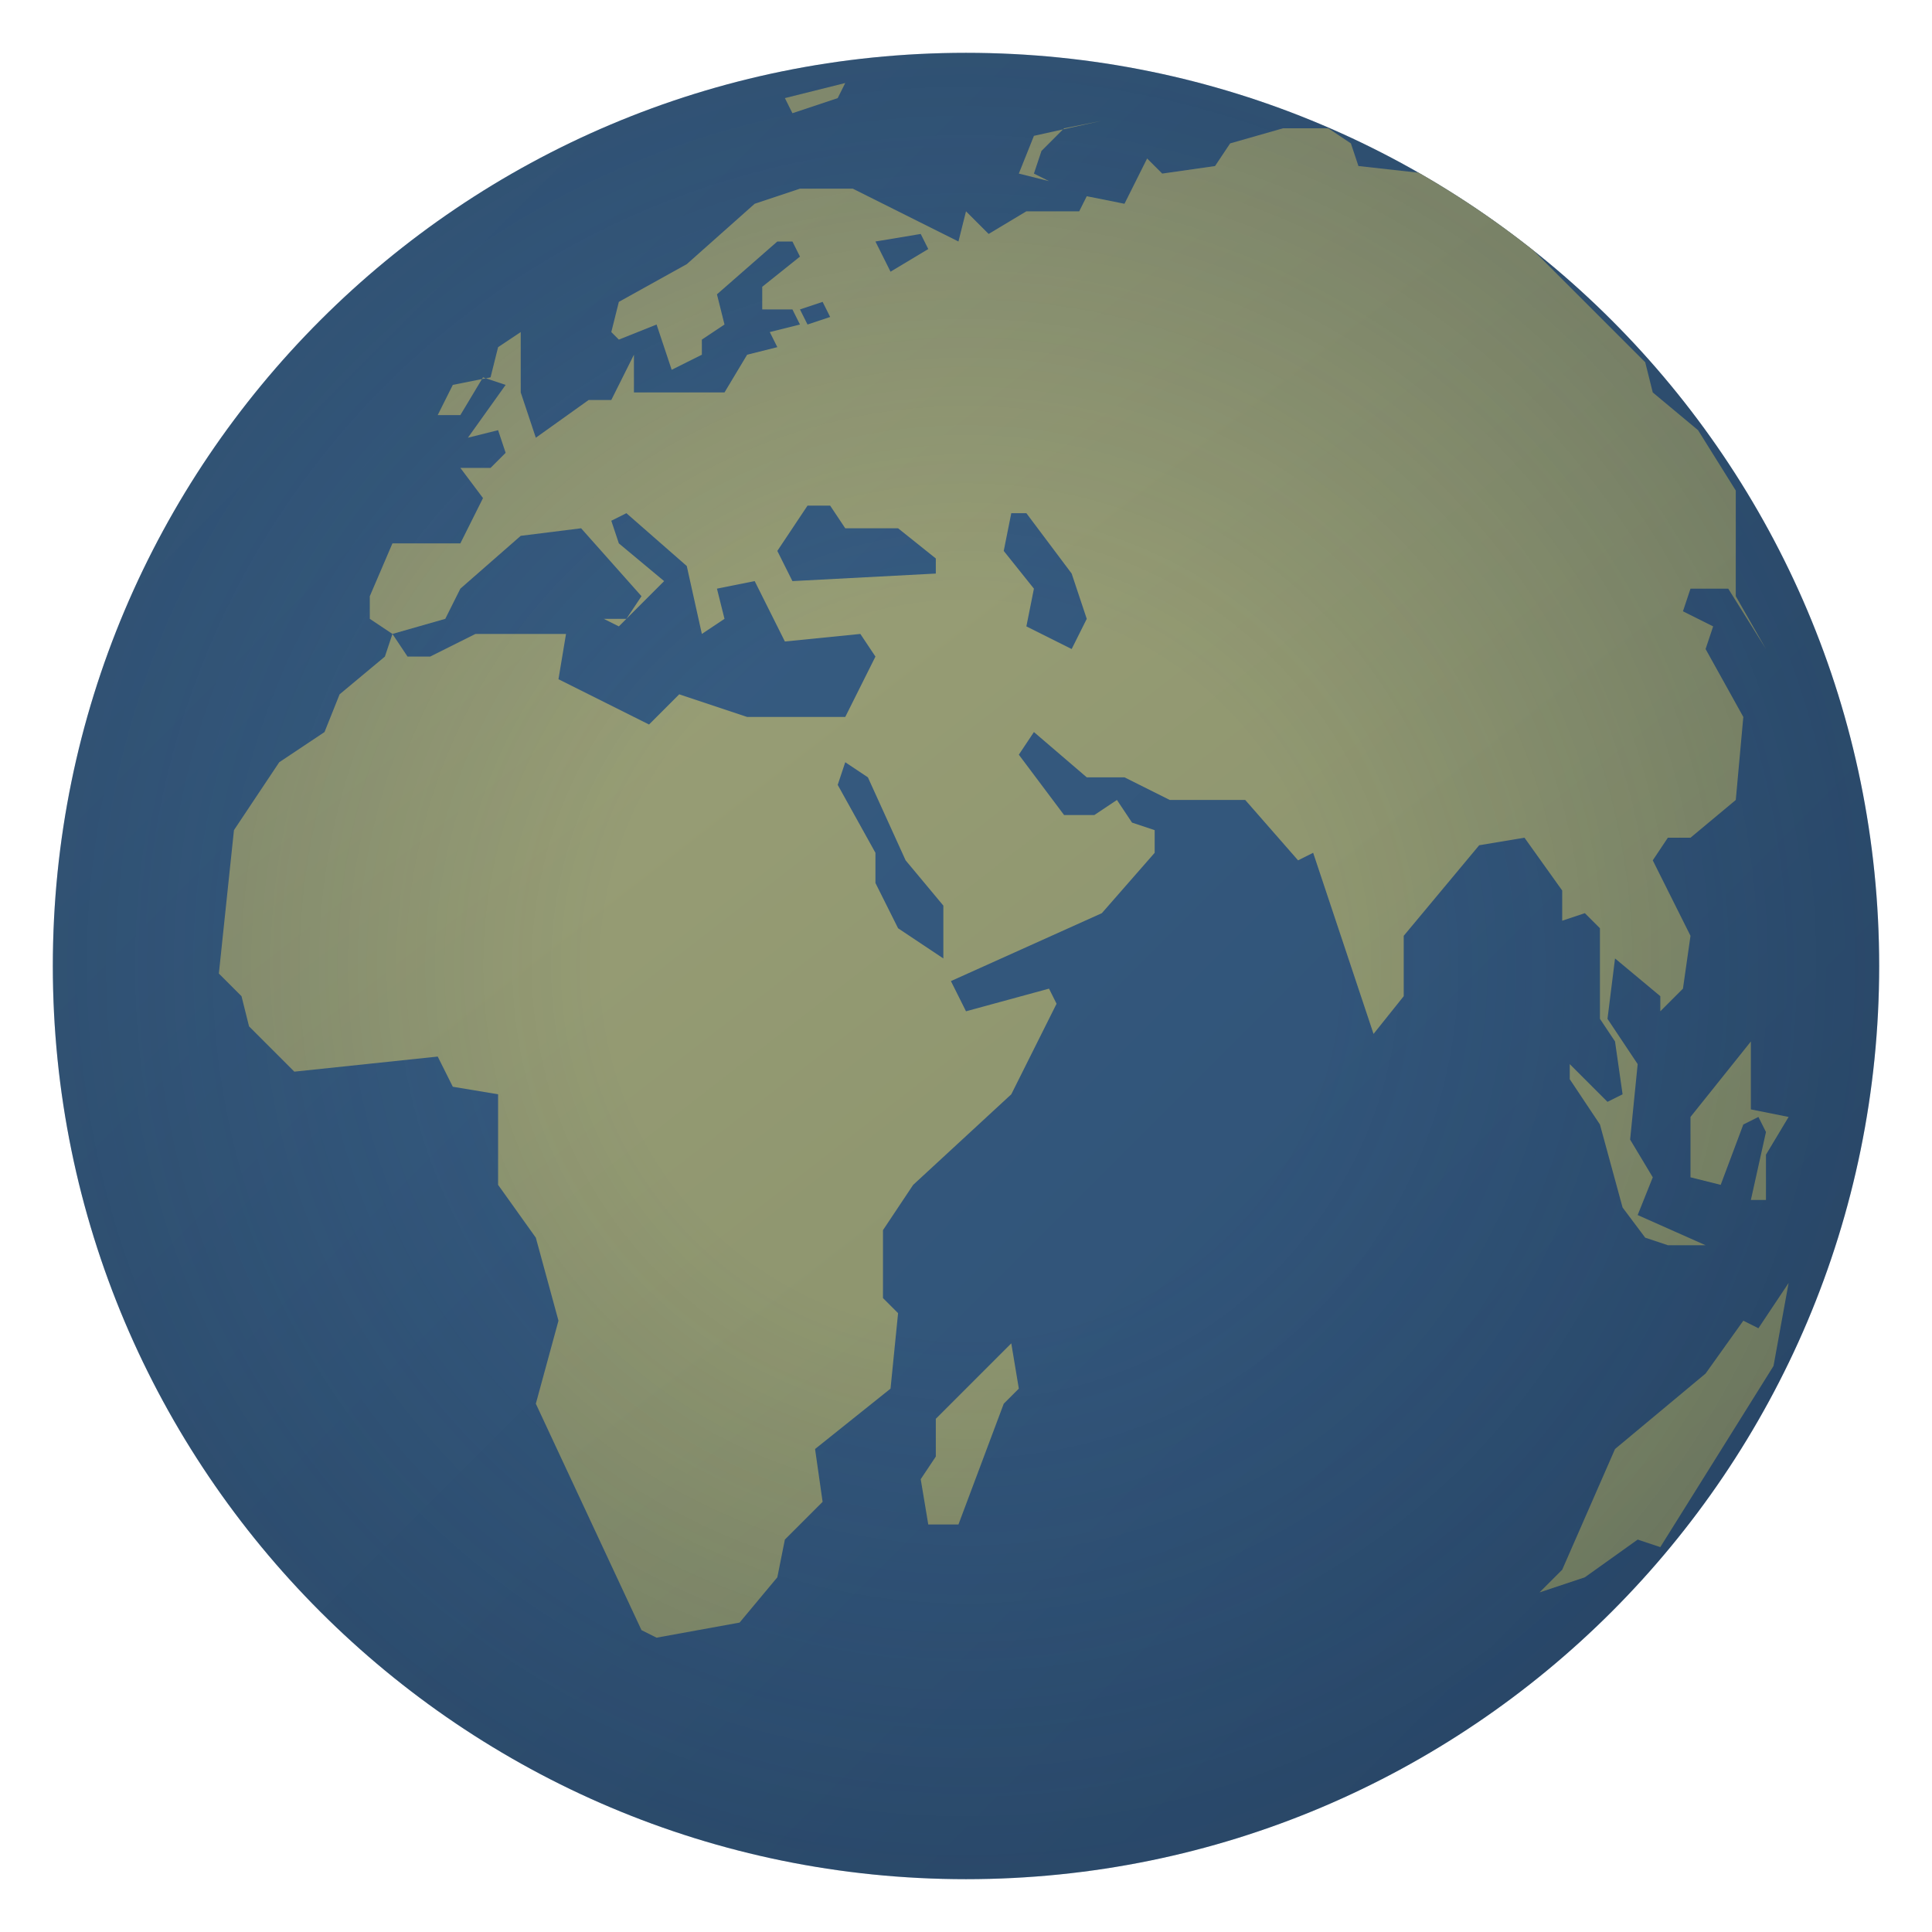
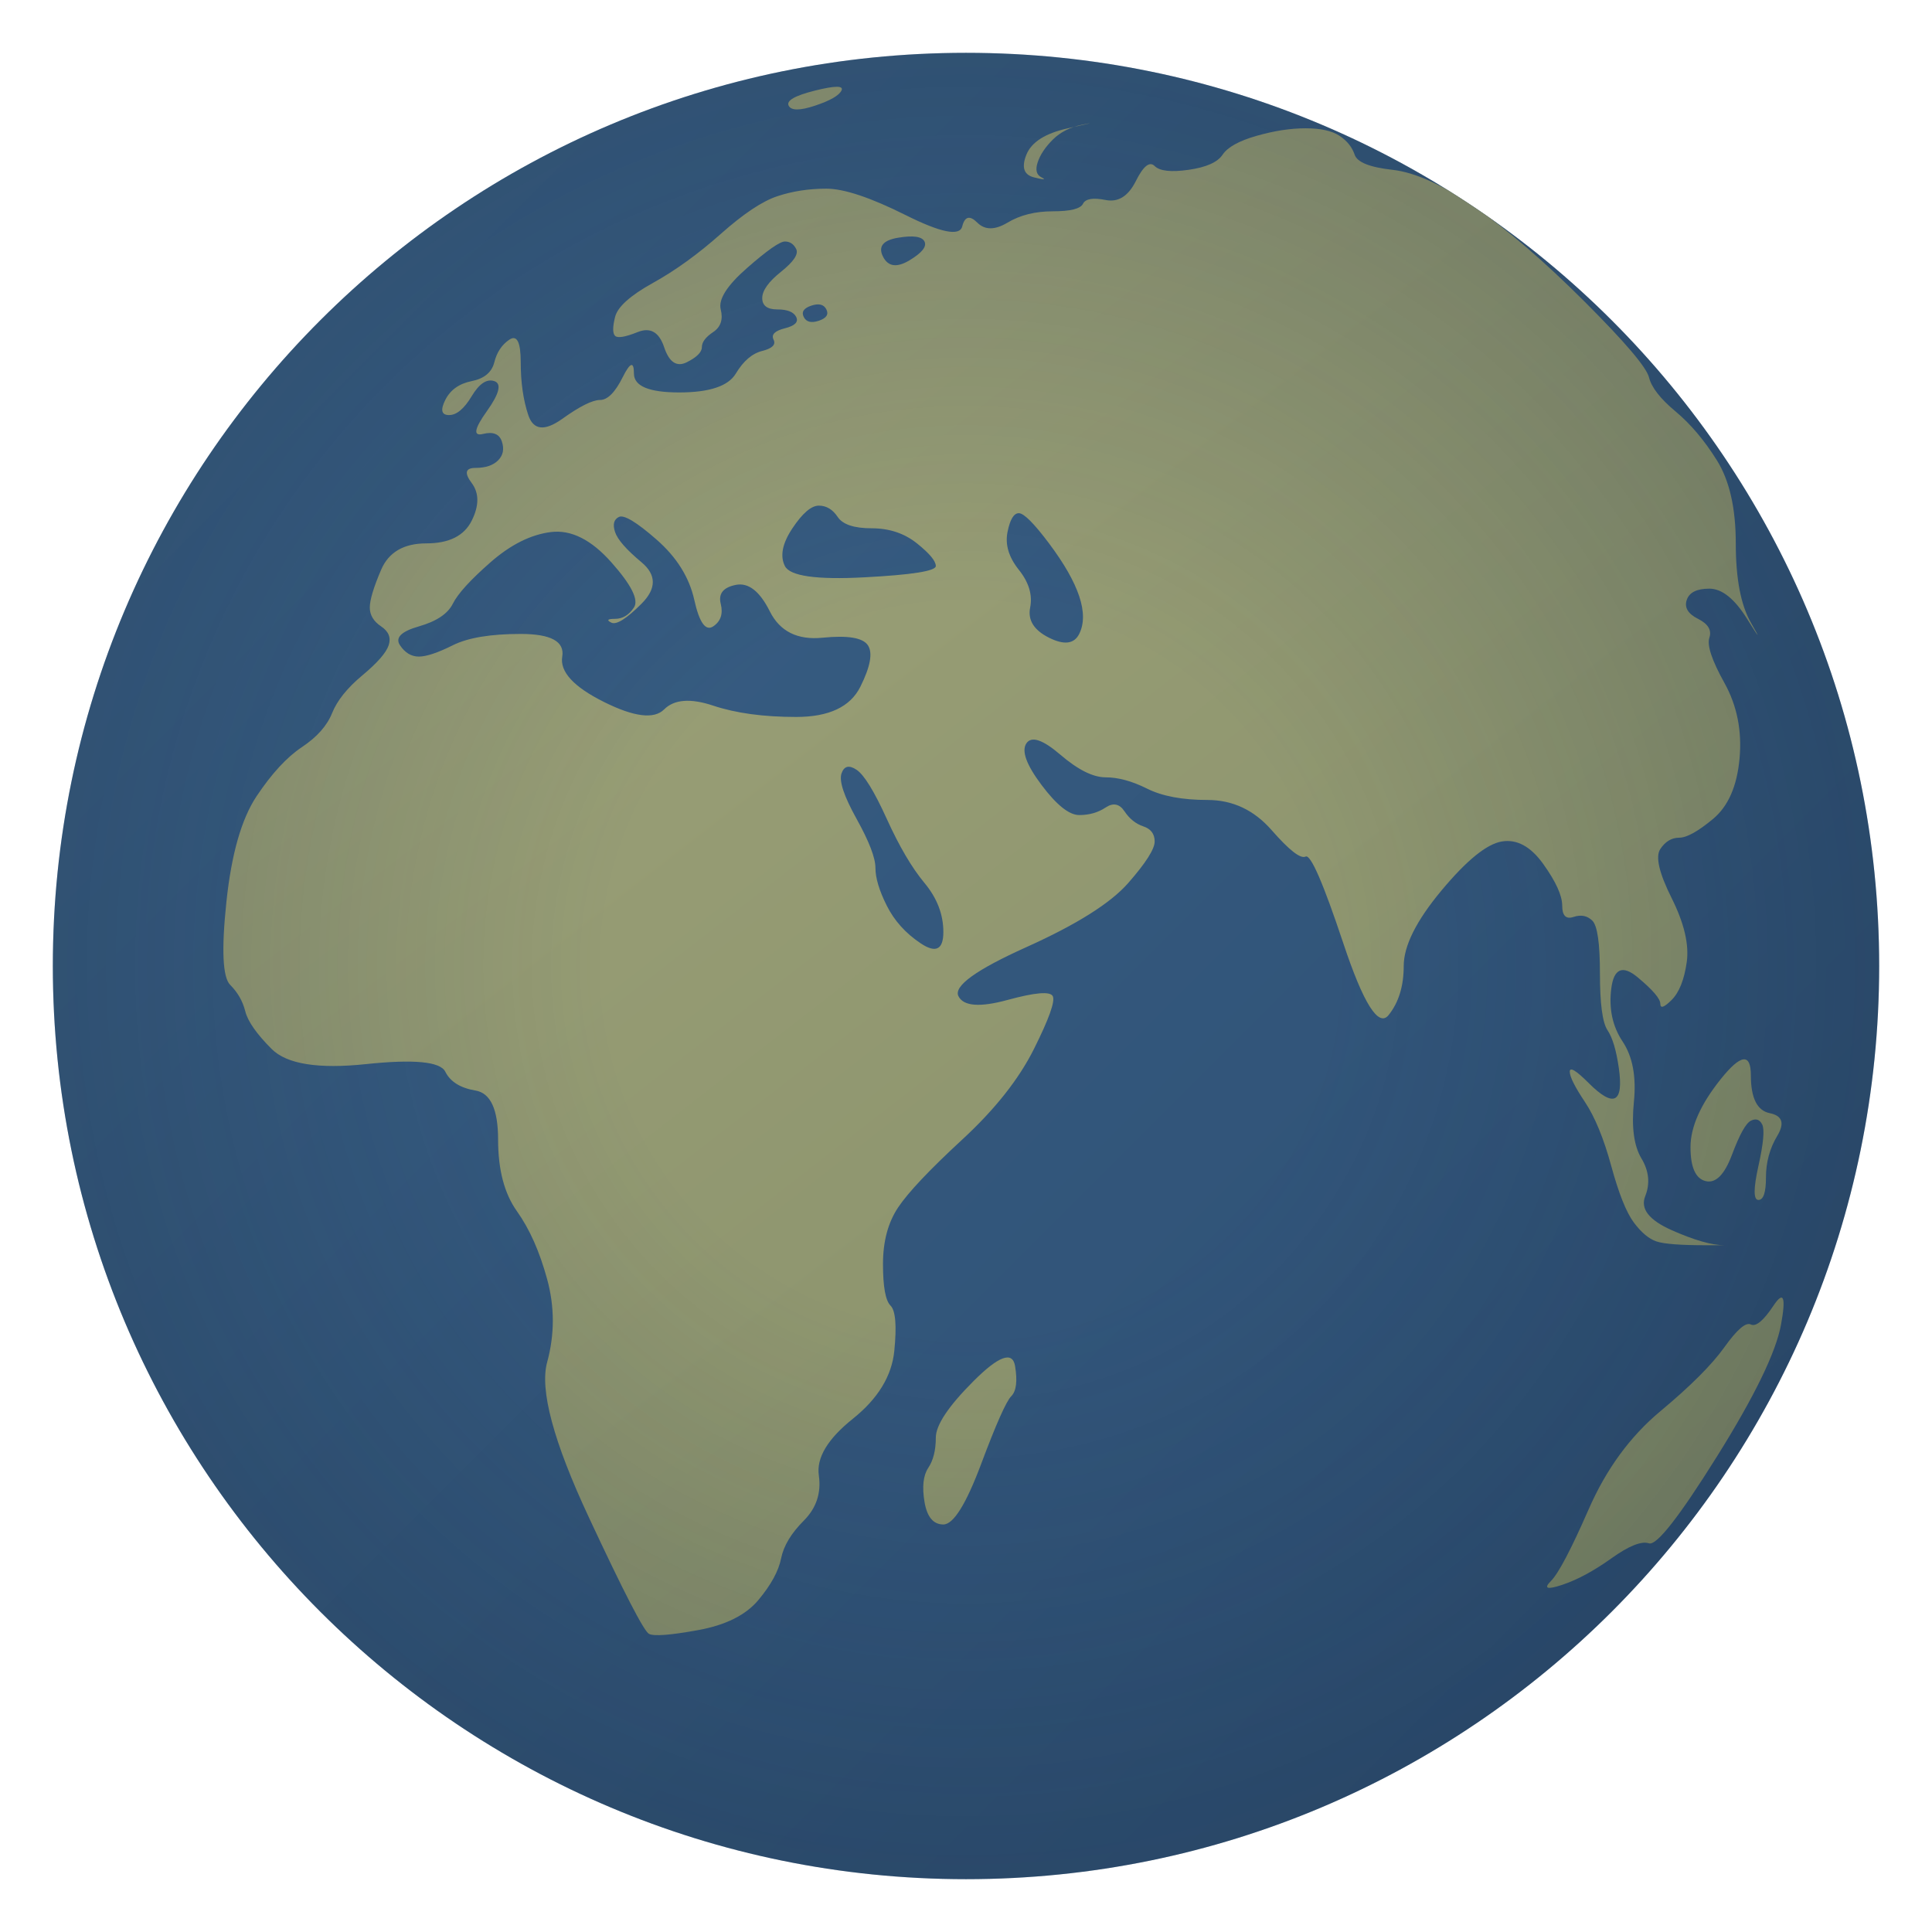
<svg xmlns="http://www.w3.org/2000/svg" width="256" height="256" viewBox="0 0 256 256" role="img" aria-label="Earth | Terra">
  <defs>
    <linearGradient id="sea" x1="0" y1="0" x2="1" y2="1">
      <stop stop-color="#3b6288" />
      <stop offset="1" stop-color="#2c4d71" />
    </linearGradient>
    <linearGradient id="land" x1="0.1" y1="0" x2="0.9" y2="1">
      <stop stop-color="#a1a57b" />
      <stop offset="1" stop-color="#848d68" />
    </linearGradient>
    <radialGradient id="shade">
      <stop offset=".40" stop-color="#132c49" stop-opacity="0" />
      <stop offset="1" stop-color="#15273c" stop-opacity=".22" />
    </radialGradient>
    <clipPath id="disc">
      <circle cx="128" cy="128" r="121" />
    </clipPath>
  </defs>
  <g clip-path="url(#disc)">
    <circle cx="128" cy="128" r="121" fill="url(#sea)" />
-     <path id="continents" d="M 134 178 L 124 188 L 124 193 L 122 196 L 123 202 L 127 202 L 133 186 L 135 184 Z M 237 170 L 233 176 L 231 175 L 226 182 L 214 192 L 207 208 L 204 211 L 210 209 L 217 204 L 220 205 L 235 181 Z M 232 138 L 224 148 L 224 156 L 228 157 L 231 149 L 233 148 L 234 150 L 232 159 L 234 159 L 234 153 L 237 148 L 232 147 Z M 189 23 L 180 22 L 179 19 L 176 17 L 170 17 L 163 19 L 161 22 L 154 23 L 152 21 L 149 27 L 144 26 L 143 28 L 136 28 L 131 31 L 128 28 L 127 32 L 113 25 L 106 25 L 100 27 L 91 35 L 82 40 L 81 44 L 82 45 L 87 43 L 89 49 L 93 47 L 93 45 L 96 43 L 95 39 L 103 32 L 105 32 L 106 34 L 101 38 L 101 41 L 105 41 L 106 43 L 102 44 L 103 46 L 99 47 L 96 52 L 84 52 L 84 47 L 81 53 L 78 53 L 71 58 L 69 52 L 69 44 L 66 46 L 65 50 L 60 51 L 58 55 L 61 55 L 64 50 L 67 51 L 62 58 L 66 57 L 67 60 L 65 62 L 61 62 L 64 66 L 61 72 L 52 72 L 49 79 L 49 82 L 52 84 L 51 87 L 45 92 L 43 97 L 37 101 L 31 110 L 29 129 L 32 132 L 33 136 L 39 142 L 58 140 L 60 144 L 66 145 L 66 157 L 71 164 L 74 175 L 71 186 L 85 216 L 87 217 L 98 215 L 103 209 L 104 204 L 109 199 L 108 192 L 118 184 L 119 174 L 117 172 L 117 163 L 121 157 L 134 145 L 140 133 L 139 131 L 128 134 L 126 130 L 146 121 L 153 113 L 153 110 L 150 109 L 148 106 L 145 108 L 141 108 L 135 100 L 137 97 L 144 103 L 149 103 L 155 106 L 165 106 L 172 114 L 174 113 L 182 137 L 186 132 L 186 124 L 196 112 L 202 111 L 207 118 L 207 122 L 210 121 L 212 123 L 212 135 L 214 138 L 215 145 L 213 146 L 208 141 L 208 143 L 212 149 L 215 160 L 218 164 L 221 165 L 231 165 L 226 165 L 217 161 L 219 156 L 216 151 L 217 141 L 213 135 L 214 127 L 220 132 L 220 134 L 223 131 L 224 124 L 219 114 L 221 111 L 224 111 L 230 106 L 231 95 L 226 86 L 227 83 L 223 81 L 224 78 L 229 78 L 234 86 L 230 79 L 230 65 L 225 57 L 219 52 L 218 48 L 202 32 Z M 112 101 L 115 103 L 120 114 L 125 120 L 125 127 L 119 123 L 116 117 L 116 113 L 111 104 Z M 134 68 L 136 68 L 142 76 L 144 82 L 142 86 L 136 83 L 137 78 L 133 73 Z M 52 84 L 59 82 L 61 78 L 69 71 L 77 70 L 85 79 L 83 82 L 80 82 L 82 83 L 88 77 L 82 72 L 81 69 L 83 68 L 91 75 L 93 84 L 96 82 L 95 78 L 100 77 L 104 85 L 114 84 L 116 87 L 112 95 L 99 95 L 90 92 L 86 96 L 74 90 L 75 84 L 63 84 L 57 87 L 54 87 Z M 103 73 L 107 67 L 110 67 L 112 70 L 119 70 L 124 74 L 124 76 L 105 77 Z M 106 41 L 109 40 L 110 42 L 107 43 Z M 116 32 L 122 31 L 123 33 L 118 36 Z M 146 16 L 137 18 L 135 23 L 139 24 L 137 23 L 138 20 L 141 17 Z M 112 11 L 104 13 L 105 15 L 111 13 Z" fill="url(#land)" fill-rule="evenodd" />
+     <path id="continents" d="M 134.5 181 Q 134 178 129 183 Q 124 188 124 190.5 Q 124 193 123 194.5 Q 122 196 122.5 199 Q 123 202 125 202 Q 127 202 130 194 Q 133 186 134 185 Q 135 184 134.5 181 Z M 236 175.5 Q 237 170 235 173 Q 233 176 232 175.5 Q 231 175 228.5 178.5 Q 226 182 220 187 Q 214 192 210.5 200 Q 207 208 205.5 209.5 Q 204 211 207 210 Q 210 209 213.5 206.5 Q 217 204 218.5 204.5 Q 220 205 227.5 193 Q 235 181 236 175.5 Z M 232 142.5 Q 232 138 228 143 Q 224 148 224 152 Q 224 156 226 156.5 Q 228 157 229.5 153 Q 231 149 232 148.5 Q 233 148 233.5 149 Q 234 150 233 154.5 Q 232 159 233 159 Q 234 159 234 156 Q 234 153 235.5 150.5 Q 237 148 234.5 147.5 Q 232 147 232 142.5 Z M 195.5 27.5 Q 189 23 184.5 22.5 Q 180 22 179.5 20.5 Q 179 19 177.5 18 Q 176 17 173 17 Q 170 17 166.5 18 Q 163 19 162 20.5 Q 161 22 157.5 22.5 Q 154 23 153 22 Q 152 21 150.5 24 Q 149 27 146.5 26.5 Q 144 26 143.5 27 Q 143 28 139.5 28 Q 136 28 133.5 29.5 Q 131 31 129.5 29.5 Q 128 28 127.5 30 Q 127 32 120 28.5 Q 113 25 109.5 25 Q 106 25 103 26 Q 100 27 95.5 31 Q 91 35 86.5 37.5 Q 82 40 81.5 42 Q 81 44 81.5 44.5 Q 82 45 84.5 44 Q 87 43 88 46 Q 89 49 91 48 Q 93 47 93 46 Q 93 45 94.5 44 Q 96 43 95.5 41 Q 95 39 99 35.5 Q 103 32 104 32 Q 105 32 105.5 33 Q 106 34 103.5 36 Q 101 38 101 39.5 Q 101 41 103 41 Q 105 41 105.5 42 Q 106 43 104 43.5 Q 102 44 102.5 45 Q 103 46 101 46.5 Q 99 47 97.5 49.5 Q 96 52 90 52 Q 84 52 84 49.5 Q 84 47 82.5 50 Q 81 53 79.5 53 Q 78 53 74.5 55.5 Q 71 58 70 55 Q 69 52 69 48 Q 69 44 67.5 45 Q 66 46 65.5 48 Q 65 50 62.5 50.5 Q 60 51 59 53 Q 58 55 59.5 55 Q 61 55 62.5 52.5 Q 64 50 65.5 50.5 Q 67 51 64.5 54.5 Q 62 58 64 57.5 Q 66 57 66.5 58.5 Q 67 60 66 61 Q 65 62 63 62 Q 61 62 62.5 64 Q 64 66 62.5 69 Q 61 72 56.5 72 Q 52 72 50.5 75.5 Q 49 79 49 80.5 Q 49 82 50.5 83 Q 52 84 51.5 85.5 Q 51 87 48 89.5 Q 45 92 44 94.5 Q 43 97 40 99 Q 37 101 34 105.5 Q 31 110 30 119.5 Q 29 129 30.5 130.5 Q 32 132 32.5 134 Q 33 136 36 139 Q 39 142 48.5 141 Q 58 140 59 142 Q 60 144 63 144.5 Q 66 145 66 151 Q 66 157 68.5 160.5 Q 71 164 72.5 169.5 Q 74 175 72.5 180.5 Q 71 186 78 201 Q 85 216 86 216.5 Q 87 217 92.5 216 Q 98 215 100.5 212 Q 103 209 103.5 206.5 Q 104 204 106.5 201.5 Q 109 199 108.5 195.5 Q 108 192 113 188 Q 118 184 118.5 179 Q 119 174 118 173 Q 117 172 117 167.5 Q 117 163 119 160 Q 121 157 127.5 151 Q 134 145 137 139 Q 140 133 139.5 132 Q 139 131 133.5 132.5 Q 128 134 127 132 Q 126 130 136 125.5 Q 146 121 149.5 117 Q 153 113 153 111.5 Q 153 110 151.5 109.5 Q 150 109 149 107.5 Q 148 106 146.5 107 Q 145 108 143 108 Q 141 108 138 104 Q 135 100 136 98.5 Q 137 97 140.5 100 Q 144 103 146.5 103 Q 149 103 152 104.5 Q 155 106 160 106 Q 165 106 168.5 110 Q 172 114 173 113.5 Q 174 113 178 125 Q 182 137 184 134.5 Q 186 132 186 128 Q 186 124 191 118 Q 196 112 199 111.5 Q 202 111 204.5 114.5 Q 207 118 207 120 Q 207 122 208.5 121.5 Q 210 121 211 122 Q 212 123 212 129 Q 212 135 213 136.5 Q 214 138 214.5 141.5 Q 215 145 214 145.5 Q 213 146 210.5 143.5 Q 208 141 208 142 Q 208 143 210 146 Q 212 149 213.5 154.5 Q 215 160 216.5 162 Q 218 164 219.5 164.5 Q 221 165 226 165 Q 231 165 228.5 165 Q 226 165 221.5 163 Q 217 161 218 158.5 Q 219 156 217.5 153.5 Q 216 151 216.5 146 Q 217 141 215 138 Q 213 135 213.5 131 Q 214 127 217 129.5 Q 220 132 220 133 Q 220 134 221.5 132.5 Q 223 131 223.5 127.5 Q 224 124 221.5 119 Q 219 114 220 112.5 Q 221 111 222.5 111 Q 224 111 227 108.5 Q 230 106 230.5 100.5 Q 231 95 228.5 90.5 Q 226 86 226.5 84.5 Q 227 83 225 82 Q 223 81 223.5 79.5 Q 224 78 226.5 78 Q 229 78 231.5 82 Q 234 86 232 82.5 Q 230 79 230 72 Q 230 65 227.5 61 Q 225 57 222 54.5 Q 219 52 218.5 50 Q 218 48 210 40 Q 202 32 195.5 27.5 Z M 111.5 102.5 Q 112 101 113.5 102 Q 115 103 117.5 108.5 Q 120 114 122.5 117 Q 125 120 125 123.5 Q 125 127 122 125 Q 119 123 117.5 120 Q 116 117 116 115 Q 116 113 113.5 108.5 Q 111 104 111.5 102.5 Z M 133.5 70.5 Q 134 68 135 68 Q 136 68 139 72 Q 142 76 143 79 Q 144 82 143 84 Q 142 86 139 84.5 Q 136 83 136.5 80.5 Q 137 78 135 75.5 Q 133 73 133.5 70.5 Z M 53 85.5 Q 52 84 55.5 83 Q 59 82 60 80 Q 61 78 65 74.5 Q 69 71 73 70.5 Q 77 70 81 74.5 Q 85 79 84 80.5 Q 83 82 81.5 82 Q 80 82 81 82.5 Q 82 83 85 80 Q 88 77 85 74.5 Q 82 72 81.5 70.5 Q 81 69 82 68.5 Q 83 68 87 71.5 Q 91 75 92 79.5 Q 93 84 94.5 83 Q 96 82 95.5 80 Q 95 78 97.5 77.5 Q 100 77 102 81 Q 104 85 109 84.5 Q 114 84 115 85.5 Q 116 87 114 91 Q 112 95 105.5 95 Q 99 95 94.5 93.5 Q 90 92 88 94 Q 86 96 80 93 Q 74 90 74.5 87 Q 75 84 69 84 Q 63 84 60 85.5 Q 57 87 55.5 87 Q 54 87 53 85.5 Z M 104 75 Q 103 73 105 70 Q 107 67 108.5 67 Q 110 67 111 68.5 Q 112 70 115.5 70 Q 119 70 121.5 72 Q 124 74 124 75 Q 124 76 114.5 76.5 Q 105 77 104 75 Z M 106.5 42 Q 106 41 107.5 40.5 Q 109 40 109.5 41 Q 110 42 108.5 42.5 Q 107 43 106.5 42 Z M 117 34 Q 116 32 119 31.5 Q 122 31 122.5 32 Q 123 33 120.5 34.5 Q 118 36 117 34 Z M 143.5 16.5 Q 146 16 141.5 17 Q 137 18 136 20.5 Q 135 23 137 23.5 Q 139 24 138 23.5 Q 137 23 137.5 21.5 Q 138 20 139.5 18.5 Q 141 17 143.5 16.5 Z M 111.5 12 Q 112 11 108 12 Q 104 13 104.5 14 Q 105 15 108 14 Q 111 13 111.5 12 Z" fill="url(#land)" fill-rule="evenodd" />
    <circle cx="128" cy="128" r="121" fill="url(#shade)" />
  </g>
</svg>
